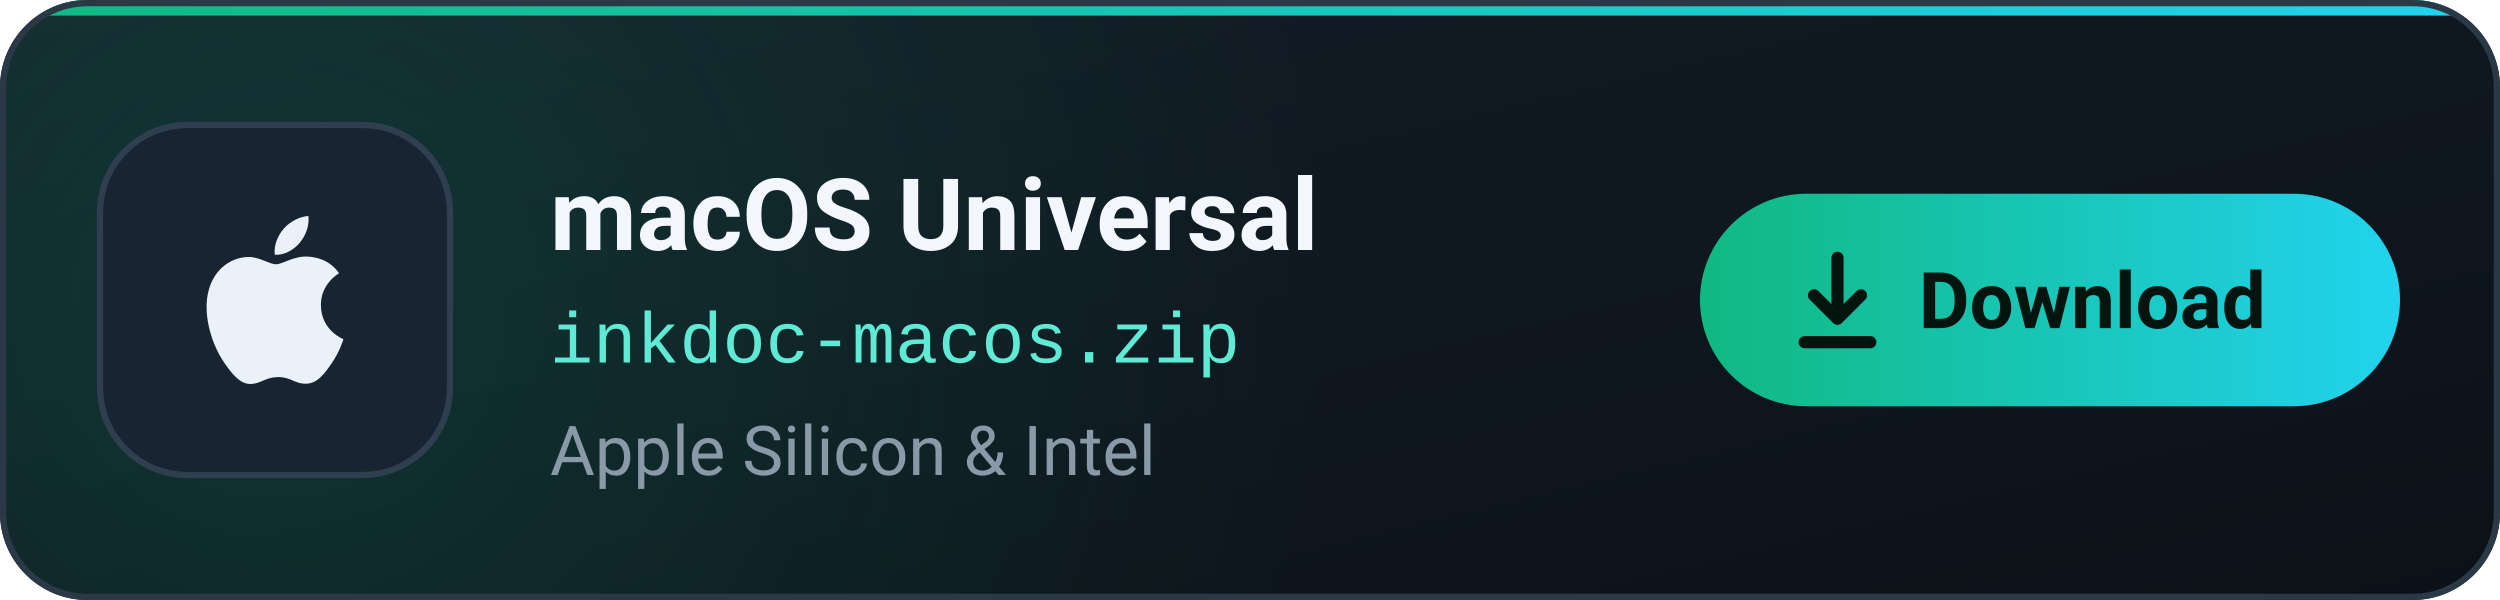
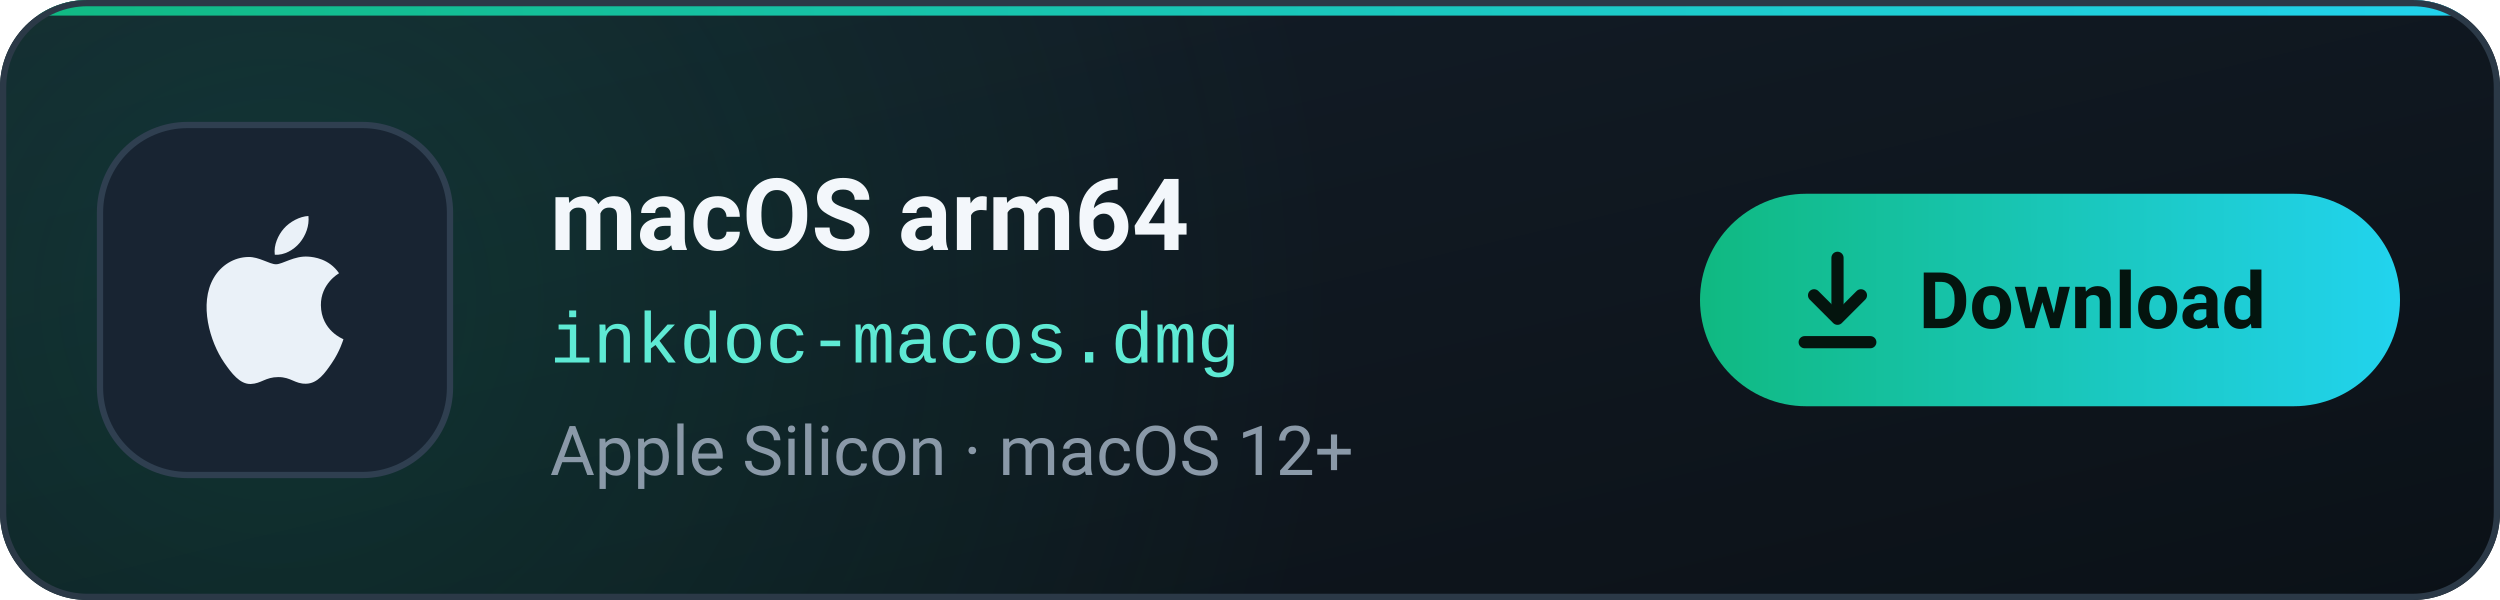
- <svg xmlns="http://www.w3.org/2000/svg" width="400" height="96" viewBox="0 0 400 96" role="img" aria-label="Download InkDoc for macOS: Universal application (inkdoc-macos.zip)">
+ <svg xmlns="http://www.w3.org/2000/svg" width="400" height="96" viewBox="0 0 400 96" role="img" aria-label="Download InkDoc for macOS: Apple Silicon disk image (inkdoc-macos.dmg)">
  <defs>
    <linearGradient id="bg" x1="0" y1="0" x2="1" y2="1">
      <stop offset="0" stop-color="#141e29" />
      <stop offset="1" stop-color="#0b1117" />
    </linearGradient>
    <linearGradient id="accent" x1="0" y1="0" x2="1" y2="0">
      <stop offset="0" stop-color="#10b981" />
      <stop offset="1" stop-color="#22d3ee" />
    </linearGradient>
    <radialGradient id="glow" gradientUnits="userSpaceOnUse" cx="44" cy="48" r="170">
      <stop offset="0" stop-color="#10b981" stop-opacity=".17" />
      <stop offset="1" stop-color="#10b981" stop-opacity="0" />
    </radialGradient>
    <clipPath id="round">
      <rect width="400" height="96" rx="14" />
    </clipPath>
  </defs>
  <g clip-path="url(#round)">
    <rect width="400" height="96" fill="url(#bg)" />
    <rect width="400" height="96" fill="url(#glow)" />
    <rect width="400" height="2.5" fill="url(#accent)" />
  </g>
  <rect x=".5" y=".5" width="399" height="95" rx="13.5" fill="none" stroke="#2b3947" />
  <rect x="16" y="20" width="56" height="56" rx="14" fill="#182432" stroke="#2f3f50" />
  <g transform="translate(44 48) scale(1.12) translate(-12 -12)" fill="#eaf1f8">
    <path d="M12.152 6.896c-.948 0-2.415-1.078-3.96-1.04-2.04.027-3.91 1.183-4.961 3.014-2.117 3.675-.546 9.103 1.519 12.09 1.013 1.454 2.208 3.09 3.792 3.039 1.52-.065 2.09-.987 3.935-.987 1.831 0 2.35.987 3.96.948 1.637-.026 2.676-1.48 3.676-2.948 1.156-1.688 1.636-3.325 1.662-3.415-.039-.013-3.182-1.221-3.22-4.857-.026-3.04 2.48-4.494 2.597-4.559-1.429-2.09-3.623-2.324-4.39-2.376-2-.156-3.675 1.09-4.61 1.09zM15.53 3.83c.843-1.012 1.4-2.427 1.245-3.83-1.207.052-2.662.805-3.532 1.818-.78.896-1.454 2.338-1.273 3.714 1.338.104 2.715-.688 3.559-1.701" />
  </g>
-   <text x="88" y="40" font-family="-apple-system,BlinkMacSystemFont,'Segoe UI',Roboto,'Helvetica Neue',Arial,sans-serif" font-size="16" font-weight="600" fill="#f3f7fb">macOS Universal</text>
-   <text x="88" y="58" font-family="ui-monospace,SFMono-Regular,Menlo,Consolas,'Liberation Mono',monospace" font-size="11.5" fill="#5eead4">inkdoc-macos.zip</text>
-   <text x="88" y="76" font-family="-apple-system,BlinkMacSystemFont,'Segoe UI',Roboto,'Helvetica Neue',Arial,sans-serif" font-size="11" fill="#8a99a8">Apple Silicon &amp; Intel</text>
+   <text x="88" y="40" font-family="-apple-system,BlinkMacSystemFont,'Segoe UI',Roboto,'Helvetica Neue',Arial,sans-serif" font-size="16" font-weight="600" fill="#f3f7fb">macOS arm64</text>
+   <text x="88" y="58" font-family="ui-monospace,SFMono-Regular,Menlo,Consolas,'Liberation Mono',monospace" font-size="11.5" fill="#5eead4">inkdoc-macos.dmg</text>
+   <text x="88" y="76" font-family="-apple-system,BlinkMacSystemFont,'Segoe UI',Roboto,'Helvetica Neue',Arial,sans-serif" font-size="11" fill="#8a99a8">Apple Silicon · macOS 12+</text>
  <rect x="272" y="31" width="112" height="34" rx="17" fill="url(#accent)" />
  <g transform="translate(285 39) scale(.75)" fill="none" stroke="#04140e" stroke-width="2.6" stroke-linecap="round" stroke-linejoin="round">
    <path d="M12 3v12" />
    <path d="m7 11 5 5 5-5" />
    <path d="M5 21h14" />
  </g>
  <text x="307" y="52.5" font-family="-apple-system,BlinkMacSystemFont,'Segoe UI',Roboto,'Helvetica Neue',Arial,sans-serif" font-size="12.5" font-weight="700" fill="#04140e" textLength="64" lengthAdjust="spacingAndGlyphs">Download</text>
</svg>
